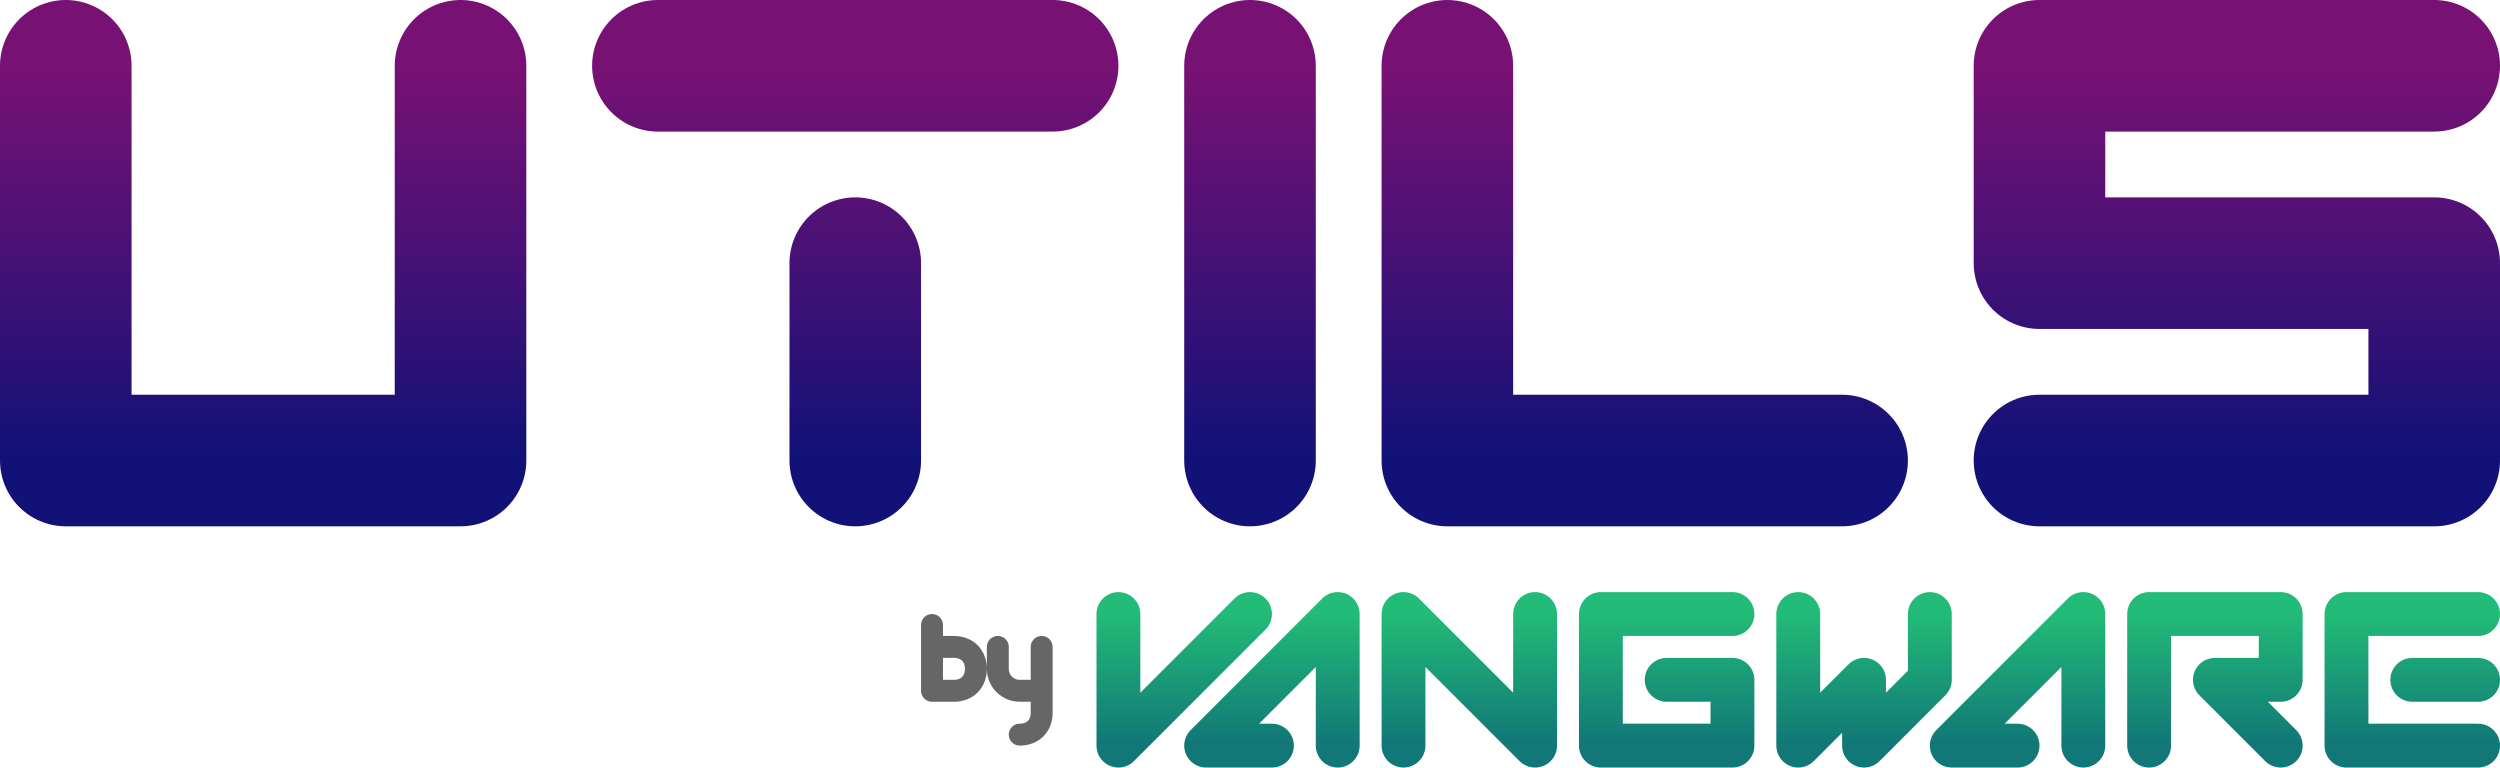
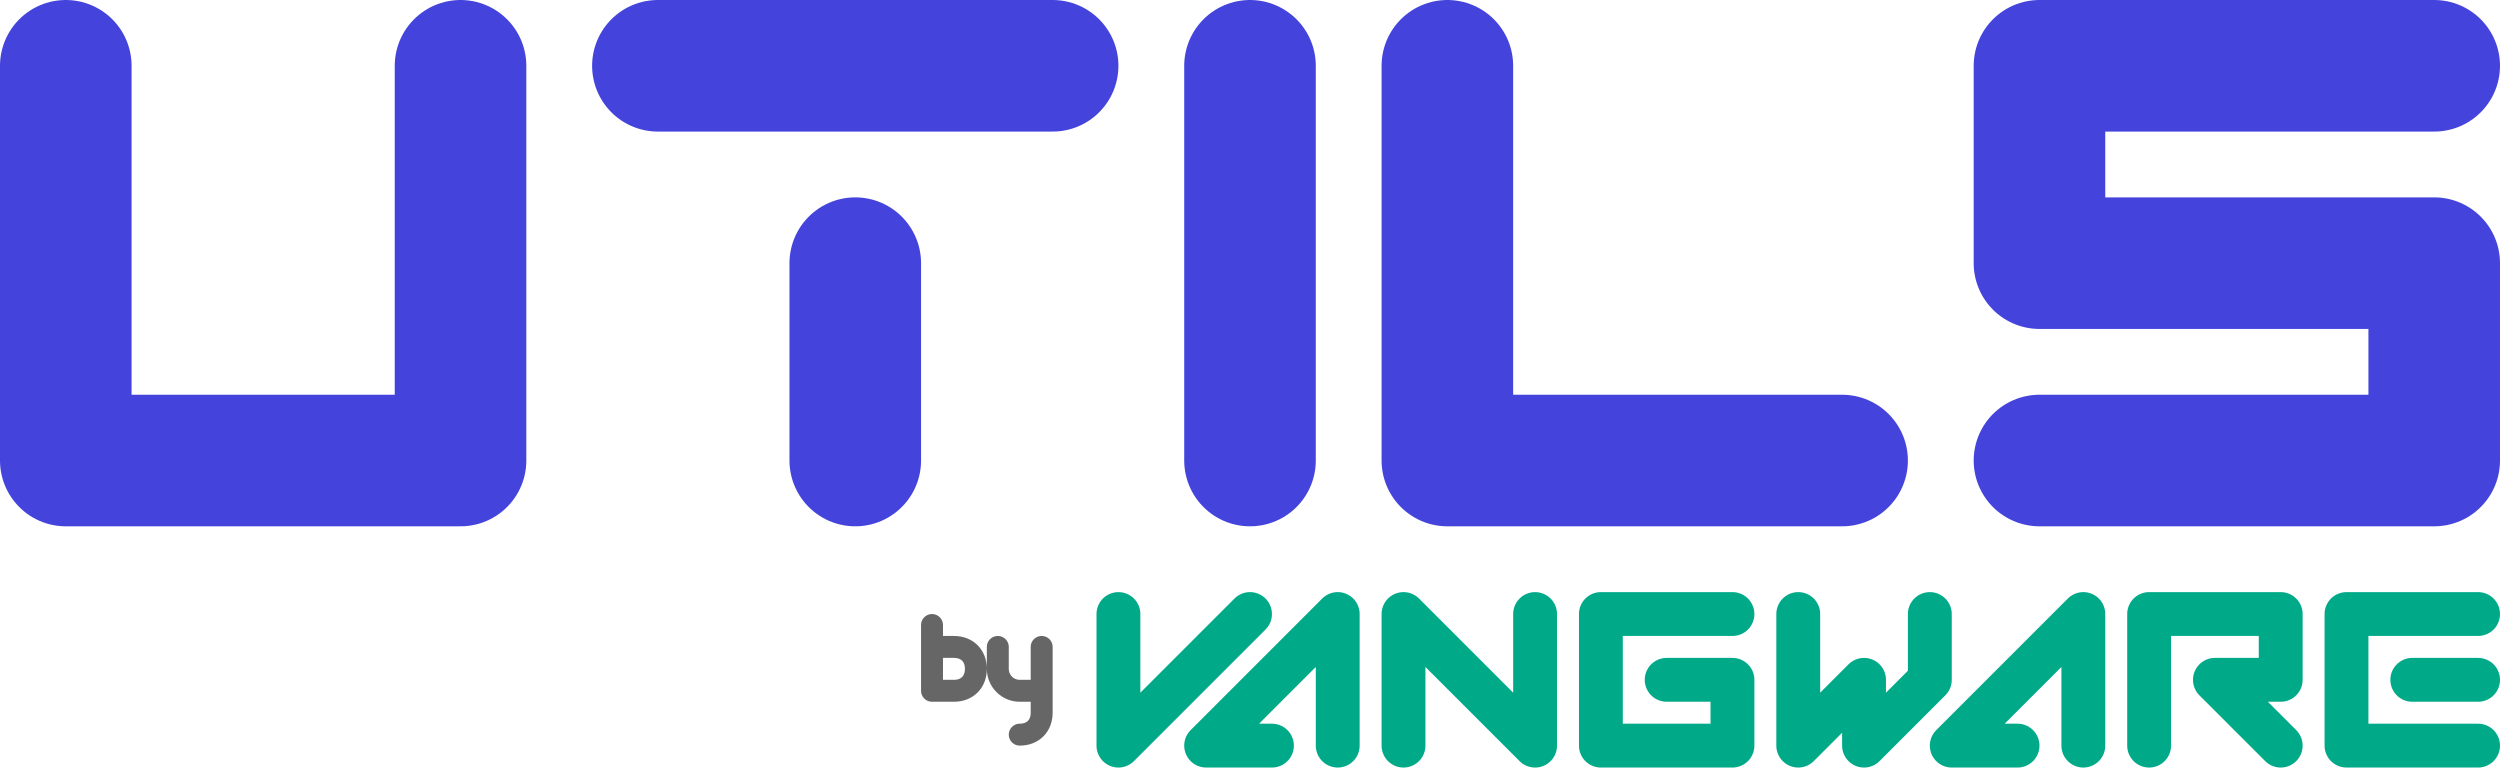
<svg xmlns="http://www.w3.org/2000/svg" style="isolation:isolate" viewBox="0 0 114 35">
-   <defs>
-     <clipPath id="a">
-       <path d="M0 0h114v35H0z" />
-     </clipPath>
-   </defs>
-   <g clip-path="url(#a)">
-     <linearGradient id="b" x1=".5" y1="0" x2=".5" y2="1">
-       <stop offset="0%" stop-color="#2b7" />
-       <stop offset="99.2%" stop-color="#177" />
-     </linearGradient>
-     <path d="M51 28v6l6-6m7 6v-6l6 6v-6m12 0v6l3-3v3l3-3v-3m-27 6v-6l-6 6h3m37 0v-6l-6 6h3m21 0h-6v-6h6m-15 6v-6h6v3h-3l3 3m-25-6h-6v6h6v-3h-3m34 0h3" fill="none" stroke-width="2" stroke="url(#b)" stroke-linejoin="round" stroke-linecap="round" />
-     <path d="M42.5 28.5v3h1c.6 0 1-.4 1-1h0c0-.6-.4-1-1-1h-1m4 4h0c.6 0 1-.4 1-1v-3 2h-1a1 1 0 01-1-1v-1" fill="none" stroke="#666" stroke-linejoin="round" stroke-linecap="round" stroke-miterlimit="3" />
-     <linearGradient id="c" x1=".5" y1="1" x2=".5" y2="0">
-       <stop offset="0%" stop-color="#117" />
-       <stop offset="98.3%" stop-color="#771174" />
-     </linearGradient>
-     <path d="M111 3H93v9h18v9H93M66 3v18h18M30 3h18m-9 9v9M57 3v18M3 3v18h18V3" fill="none" stroke-width="6" stroke="url(#c)" stroke-linejoin="round" stroke-linecap="round" />
-   </g>
+   <path d="M51 28v6l6-6m7 6v-6l6 6v-6m12 0v6l3-3v3l3-3v-3m-27 6v-6l-6 6h3m37 0v-6l-6 6h3m21 0h-6v-6h6m-15 6v-6h6v3h-3l3 3m-25-6h-6v6h6v-3h-3m34 0h3" fill="none" stroke-width="2" stroke="#0a8" stroke-linejoin="round" stroke-linecap="round" />
+   <path d="M42.5 28.5v3h1c.6 0 1-.4 1-1h0c0-.6-.4-1-1-1h-1m4 4h0c.6 0 1-.4 1-1v-3 2h-1a1 1 0 01-1-1v-1" fill="none" stroke="#666" stroke-linejoin="round" stroke-linecap="round" stroke-miterlimit="3" />
+   <path d="M111 3H93v9h18v9H93M66 3v18h18M30 3h18m-9 9v9M57 3v18M3 3v18h18V3" fill="none" stroke-width="6" stroke="#44D" stroke-linejoin="round" stroke-linecap="round" />
</svg>
